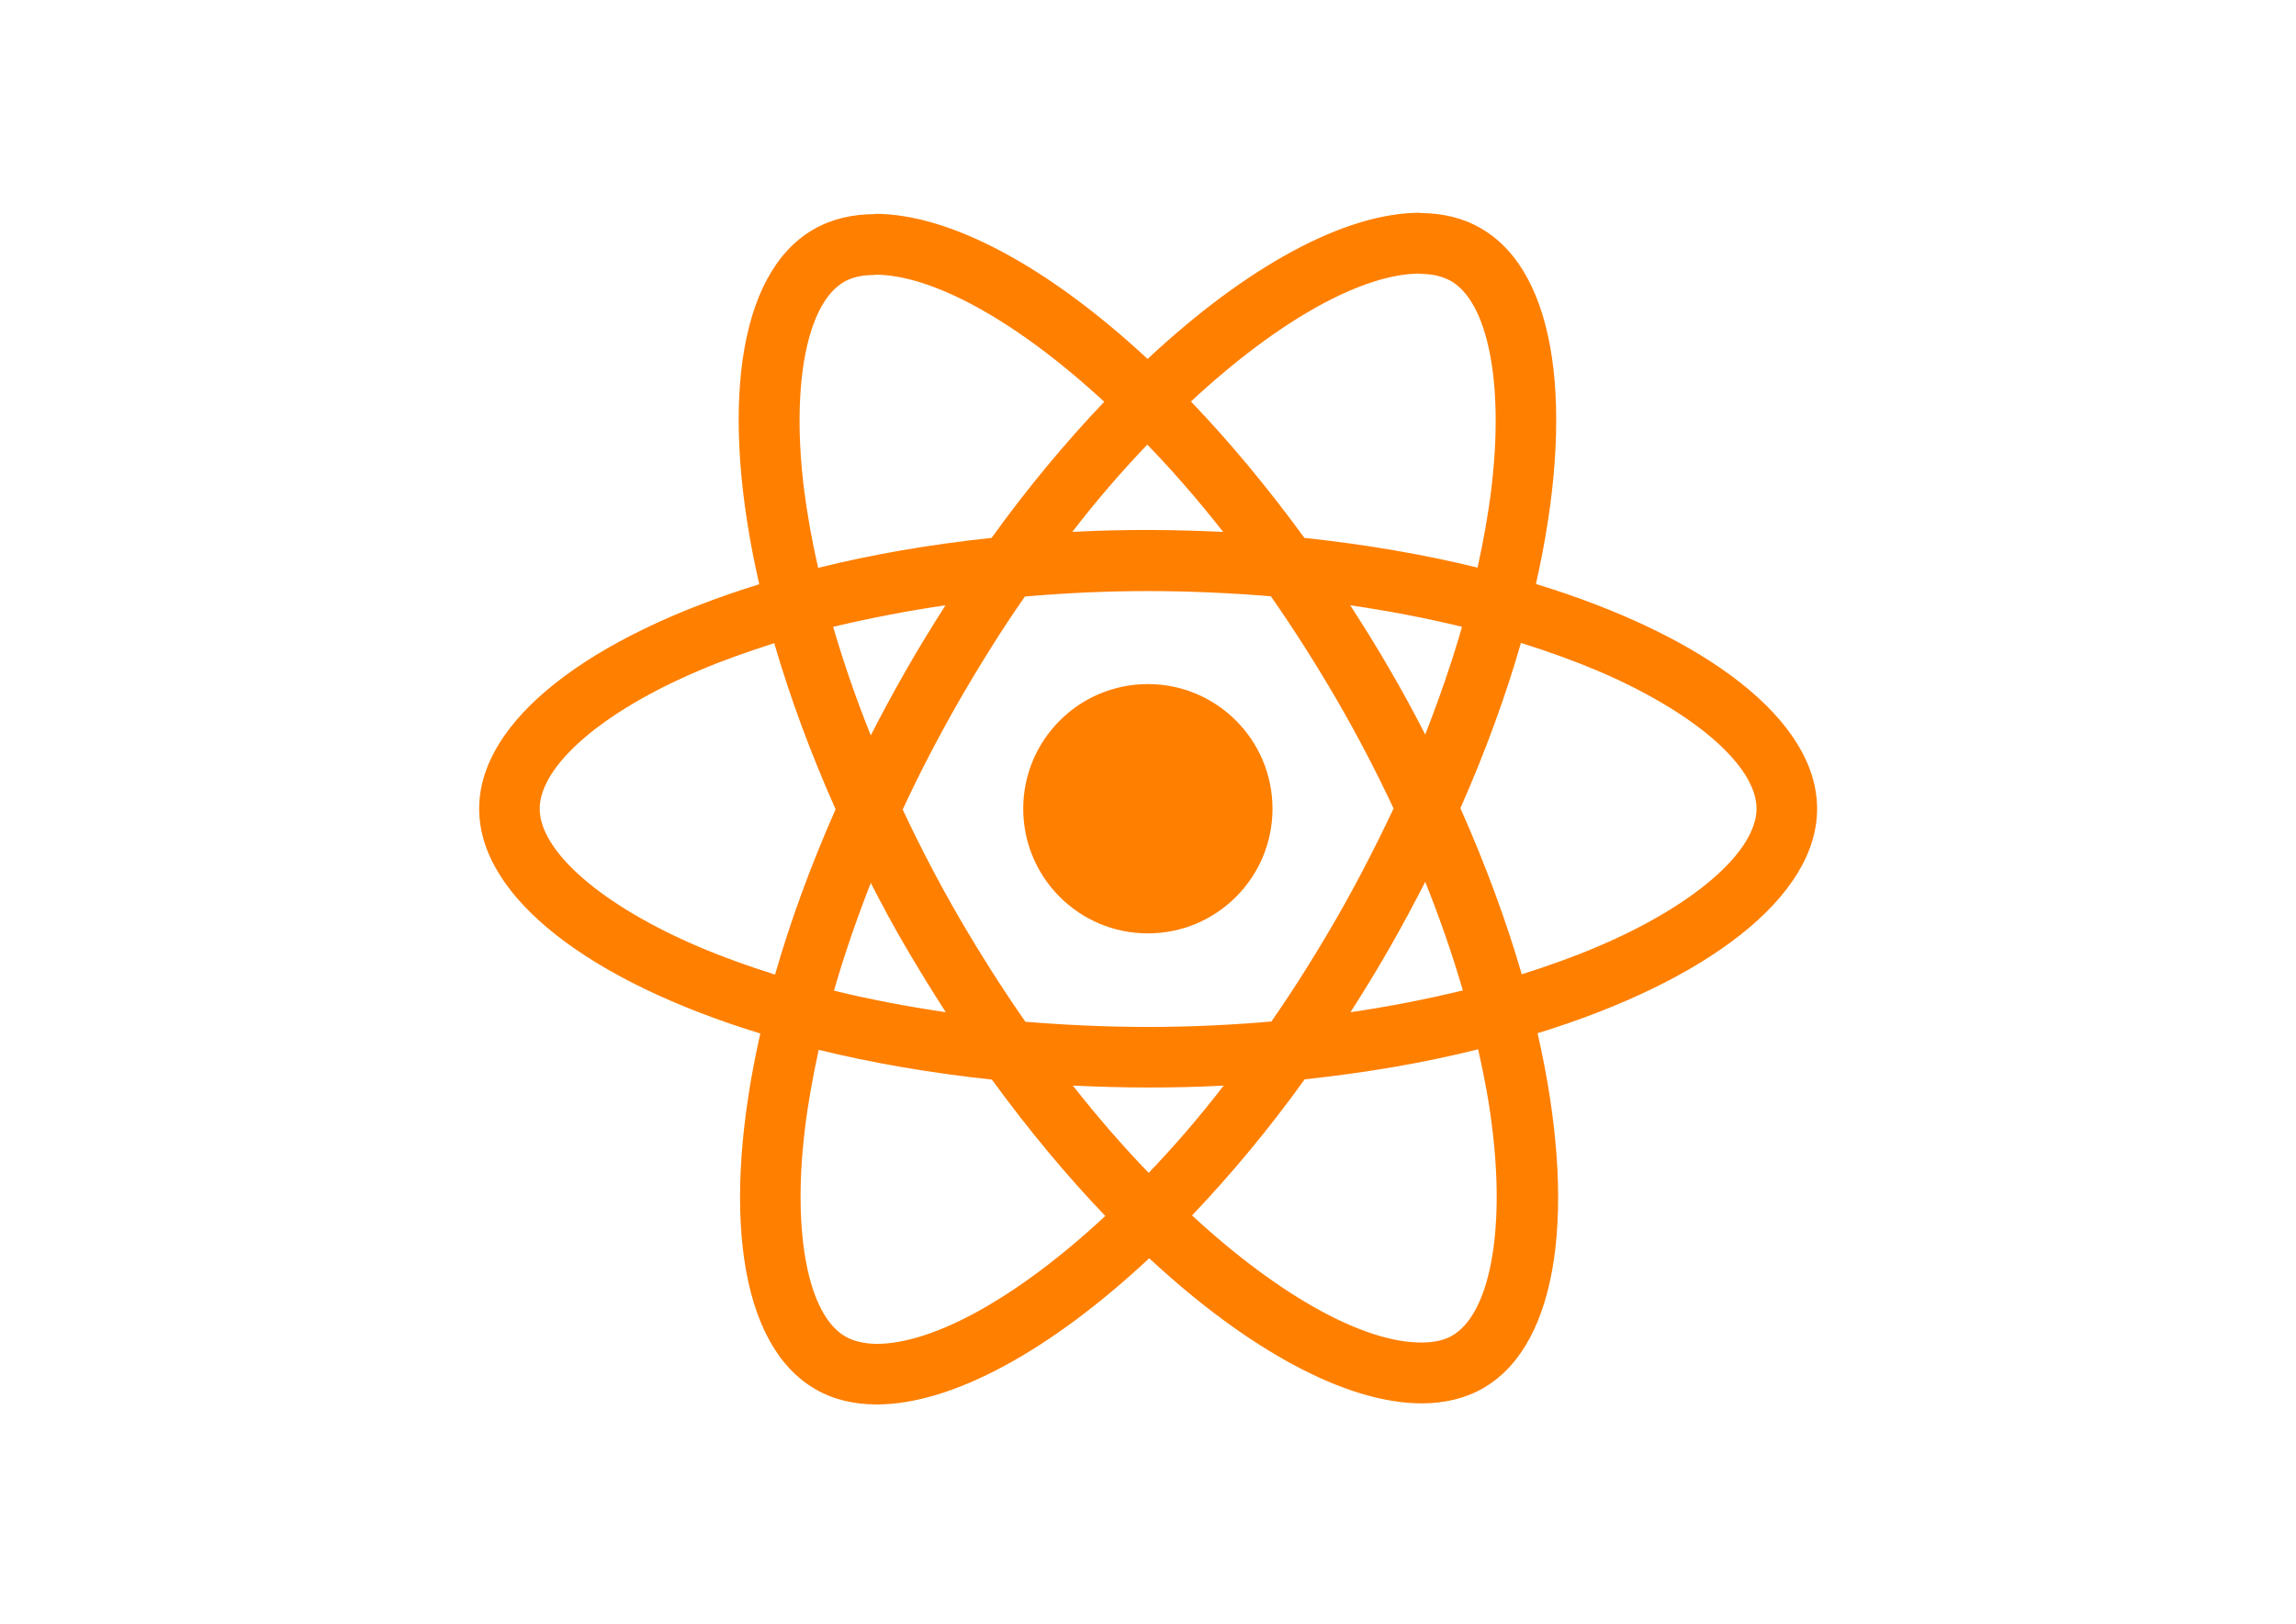
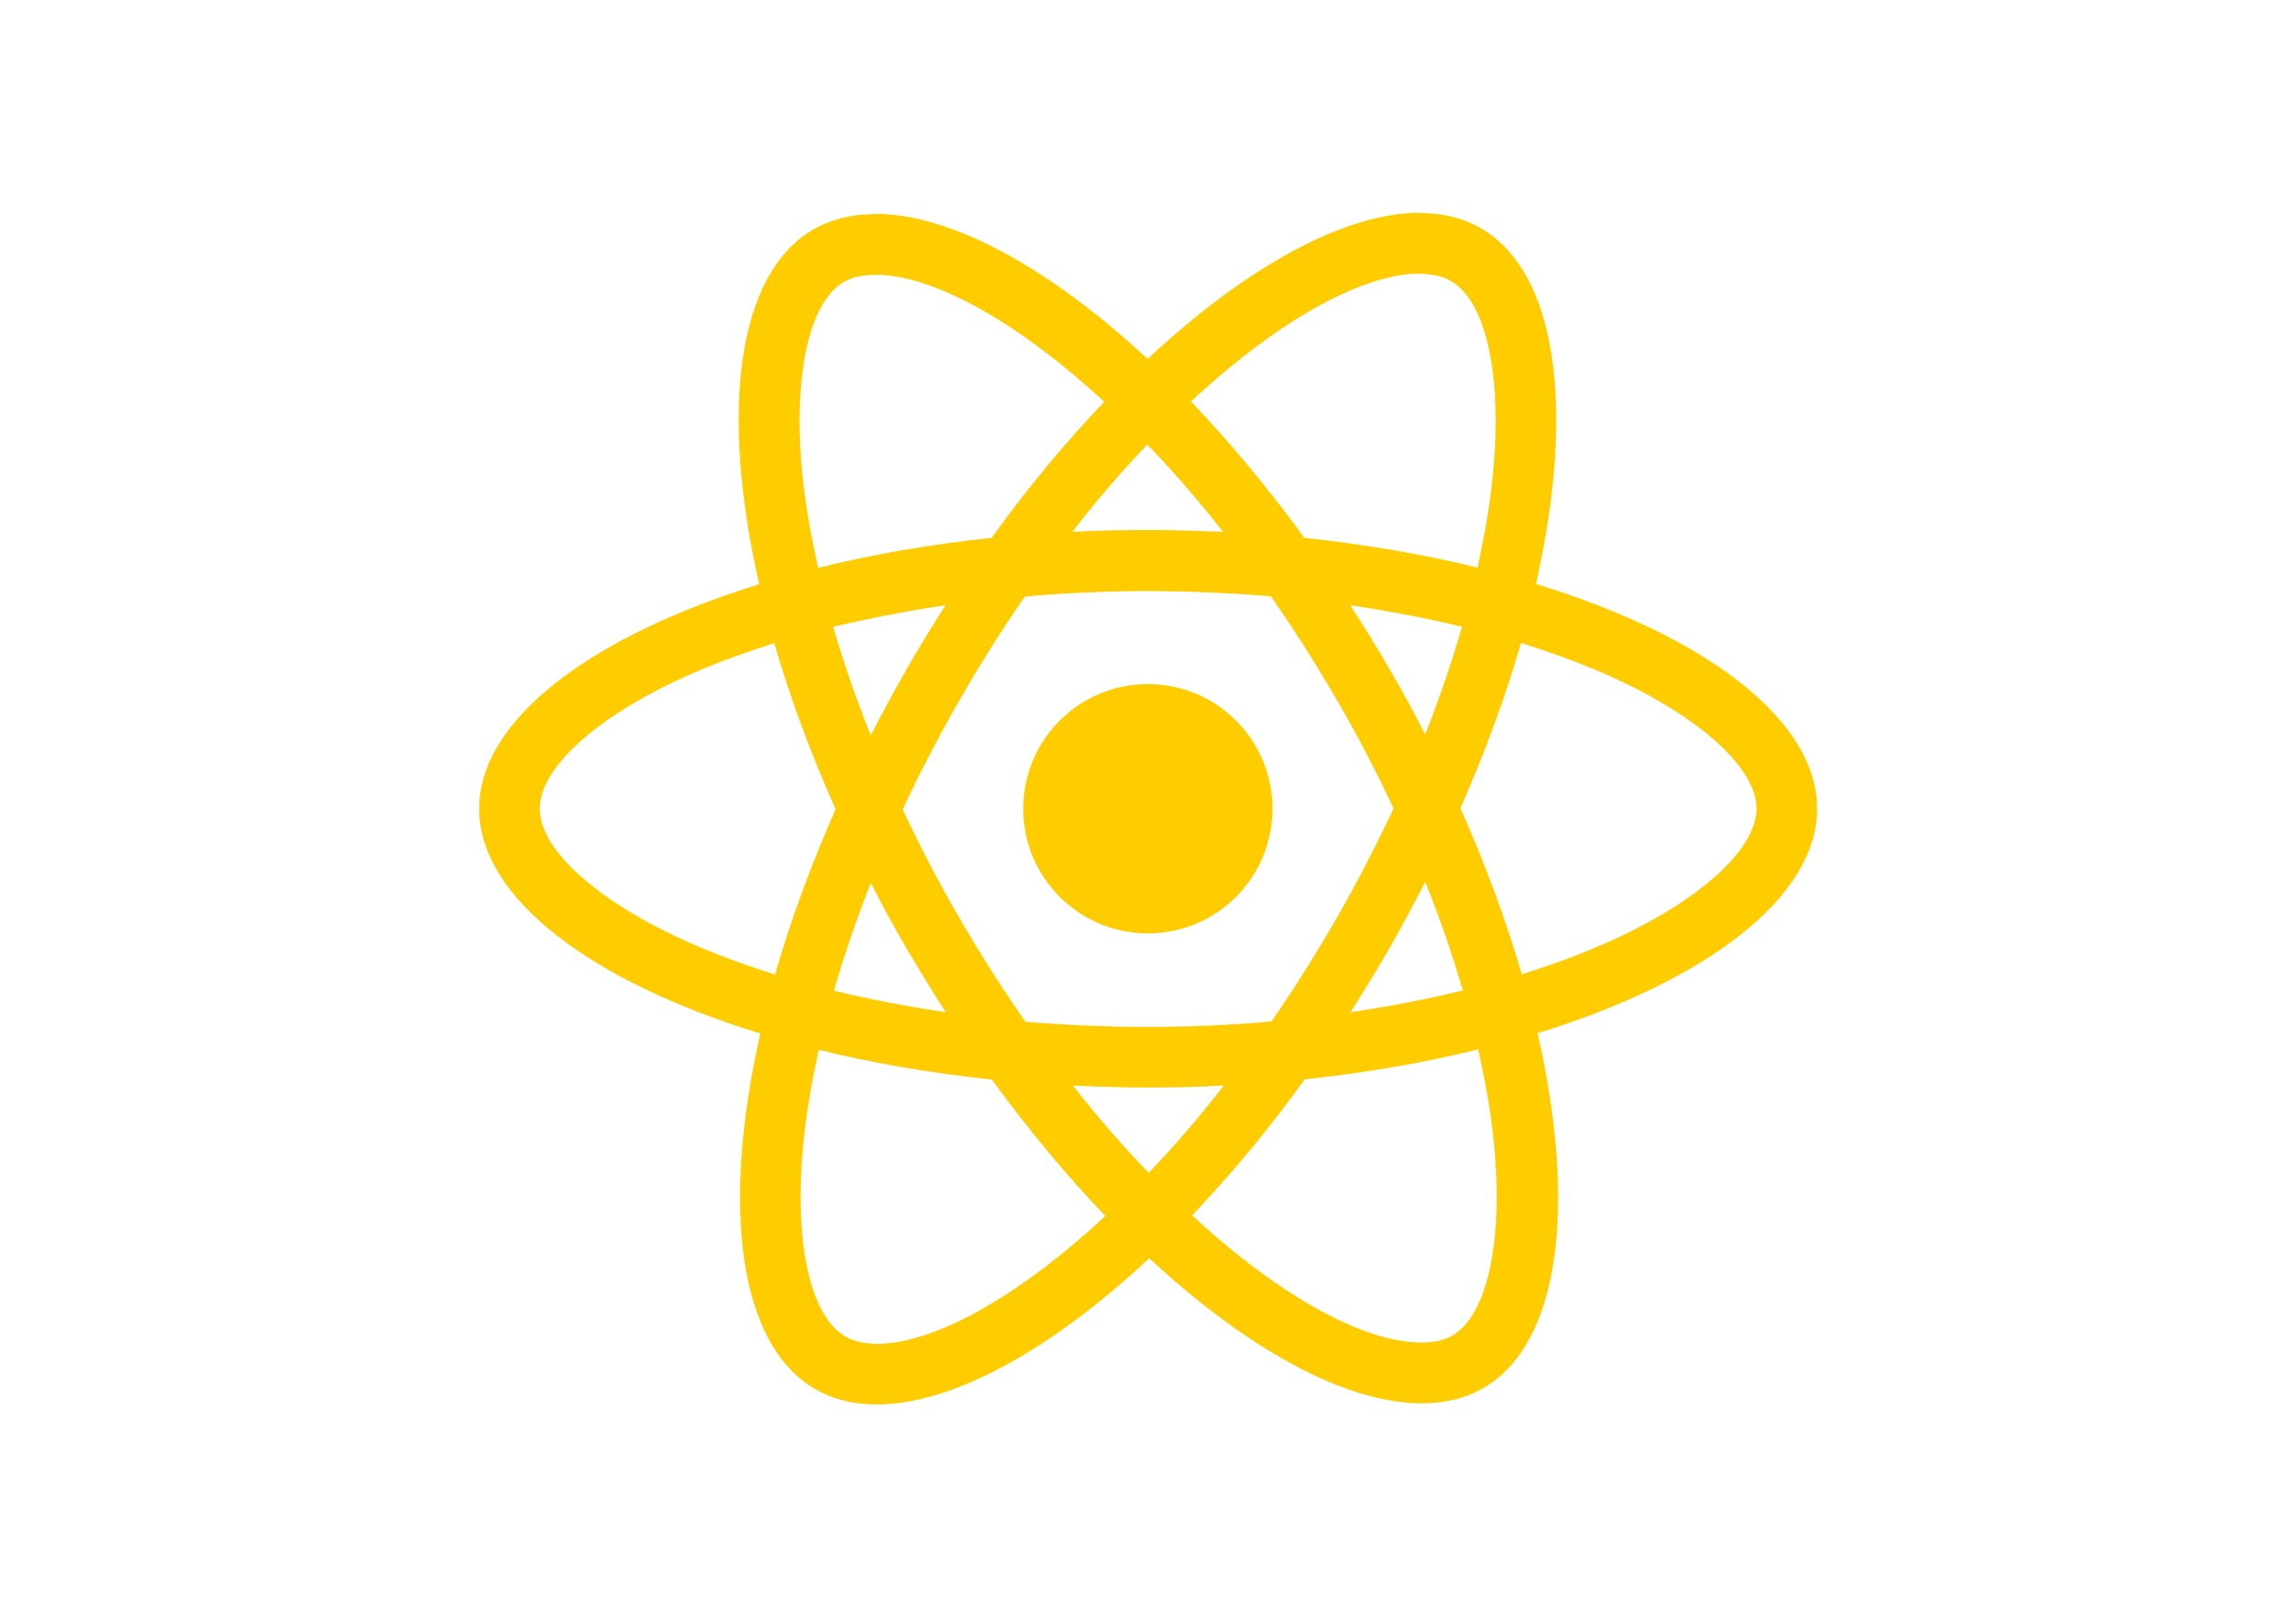
<svg xmlns="http://www.w3.org/2000/svg" viewBox="0 0 841.9 595.3">
-   <g fill="#FF7F00">
+   <g fill="#FFCC00">
    <path d="M666.3 296.5c0-32.5-40.7-63.3-103.1-82.4 14.4-63.6 8-114.2-20.2-130.4-6.5-3.8-14.1-5.6-22.4-5.6v22.3c4.6 0 8.3.9 11.4 2.6 13.6 7.8 19.5 37.5 14.9 75.7-1.1 9.4-2.9 19.3-5.1 29.4-19.6-4.8-41-8.5-63.5-10.9-13.5-18.5-27.5-35.3-41.6-50 32.6-30.3 63.2-46.9 84-46.9V78c-27.5 0-63.5 19.6-99.9 53.6-36.4-33.8-72.4-53.2-99.9-53.2v22.3c20.7 0 51.4 16.5 84 46.6-14 14.7-28 31.4-41.3 49.9-22.6 2.4-44 6.1-63.6 11-2.3-10-4-19.7-5.2-29-4.7-38.2 1.1-67.9 14.6-75.8 3-1.8 6.9-2.6 11.5-2.6V78.5c-8.4 0-16 1.8-22.6 5.6-28.1 16.2-34.4 66.7-19.9 130.1-62.2 19.2-102.7 49.9-102.7 82.3 0 32.5 40.7 63.3 103.1 82.4-14.4 63.6-8 114.2 20.2 130.4 6.5 3.8 14.1 5.6 22.5 5.6 27.5 0 63.5-19.6 99.9-53.6 36.4 33.8 72.4 53.2 99.9 53.2 8.4 0 16-1.8 22.6-5.6 28.1-16.2 34.4-66.7 19.9-130.1 62-19.1 102.5-49.9 102.5-82.3zm-130.2-66.7c-3.7 12.9-8.3 26.2-13.5 39.5-4.1-8-8.4-16-13.1-24-4.6-8-9.5-15.8-14.4-23.4 14.2 2.1 27.9 4.7 41 7.9zm-45.8 106.5c-7.8 13.5-15.8 26.3-24.1 38.2-14.9 1.3-30 2-45.2 2-15.1 0-30.2-.7-45-1.9-8.3-11.9-16.4-24.6-24.2-38-7.6-13.1-14.5-26.4-20.8-39.8 6.2-13.4 13.2-26.8 20.7-39.9 7.8-13.5 15.8-26.3 24.1-38.2 14.9-1.3 30-2 45.2-2 15.1 0 30.2.7 45 1.9 8.3 11.9 16.4 24.6 24.2 38 7.6 13.1 14.5 26.4 20.8 39.8-6.3 13.4-13.2 26.8-20.7 39.9zm32.3-13c5.4 13.4 10 26.8 13.8 39.8-13.1 3.2-26.9 5.9-41.2 8 4.9-7.7 9.8-15.6 14.4-23.7 4.6-8 8.9-16.1 13-24.1zM421.2 430c-9.3-9.6-18.6-20.3-27.8-32 9 .4 18.2.7 27.5.7 9.4 0 18.7-.2 27.8-.7-9 11.7-18.3 22.4-27.5 32zm-74.4-58.9c-14.2-2.1-27.9-4.7-41-7.9 3.7-12.9 8.3-26.2 13.5-39.5 4.1 8 8.4 16 13.1 24 4.7 8 9.5 15.8 14.4 23.4zM420.7 163c9.3 9.6 18.6 20.3 27.8 32-9-.4-18.2-.7-27.5-.7-9.4 0-18.7.2-27.8.7 9-11.7 18.3-22.4 27.5-32zm-74 58.9c-4.9 7.7-9.8 15.6-14.4 23.7-4.6 8-8.9 16-13 24-5.4-13.4-10-26.8-13.8-39.8 13.1-3.1 26.9-5.8 41.2-7.9zm-90.5 125.2c-35.4-15.1-58.3-34.9-58.3-50.6 0-15.7 22.9-35.6 58.3-50.6 8.6-3.7 18-7 27.7-10.1 5.7 19.6 13.2 40 22.5 60.9-9.2 20.8-16.6 41.1-22.2 60.6-9.9-3.1-19.3-6.5-28-10.2zM310 490c-13.6-7.8-19.5-37.5-14.9-75.7 1.1-9.4 2.9-19.3 5.1-29.4 19.6 4.8 41 8.5 63.5 10.9 13.5 18.5 27.5 35.3 41.6 50-32.6 30.3-63.2 46.9-84 46.9-4.5-.1-8.3-1-11.3-2.7zm237.2-76.2c4.7 38.2-1.1 67.9-14.6 75.8-3 1.8-6.9 2.6-11.5 2.6-20.7 0-51.4-16.5-84-46.6 14-14.7 28-31.4 41.3-49.9 22.6-2.4 44-6.1 63.6-11 2.3 10.1 4.1 19.8 5.2 29.1zm38.5-66.7c-8.6 3.7-18 7-27.7 10.1-5.7-19.6-13.2-40-22.5-60.9 9.2-20.8 16.6-41.1 22.2-60.6 9.9 3.1 19.3 6.5 28.1 10.2 35.4 15.1 58.3 34.9 58.3 50.6-.1 15.7-23 35.6-58.4 50.6zM320.8 78.4z" />
    <circle cx="420.9" cy="296.5" r="45.7" />
    <path d="M520.5 78.1z" />
  </g>
</svg>
